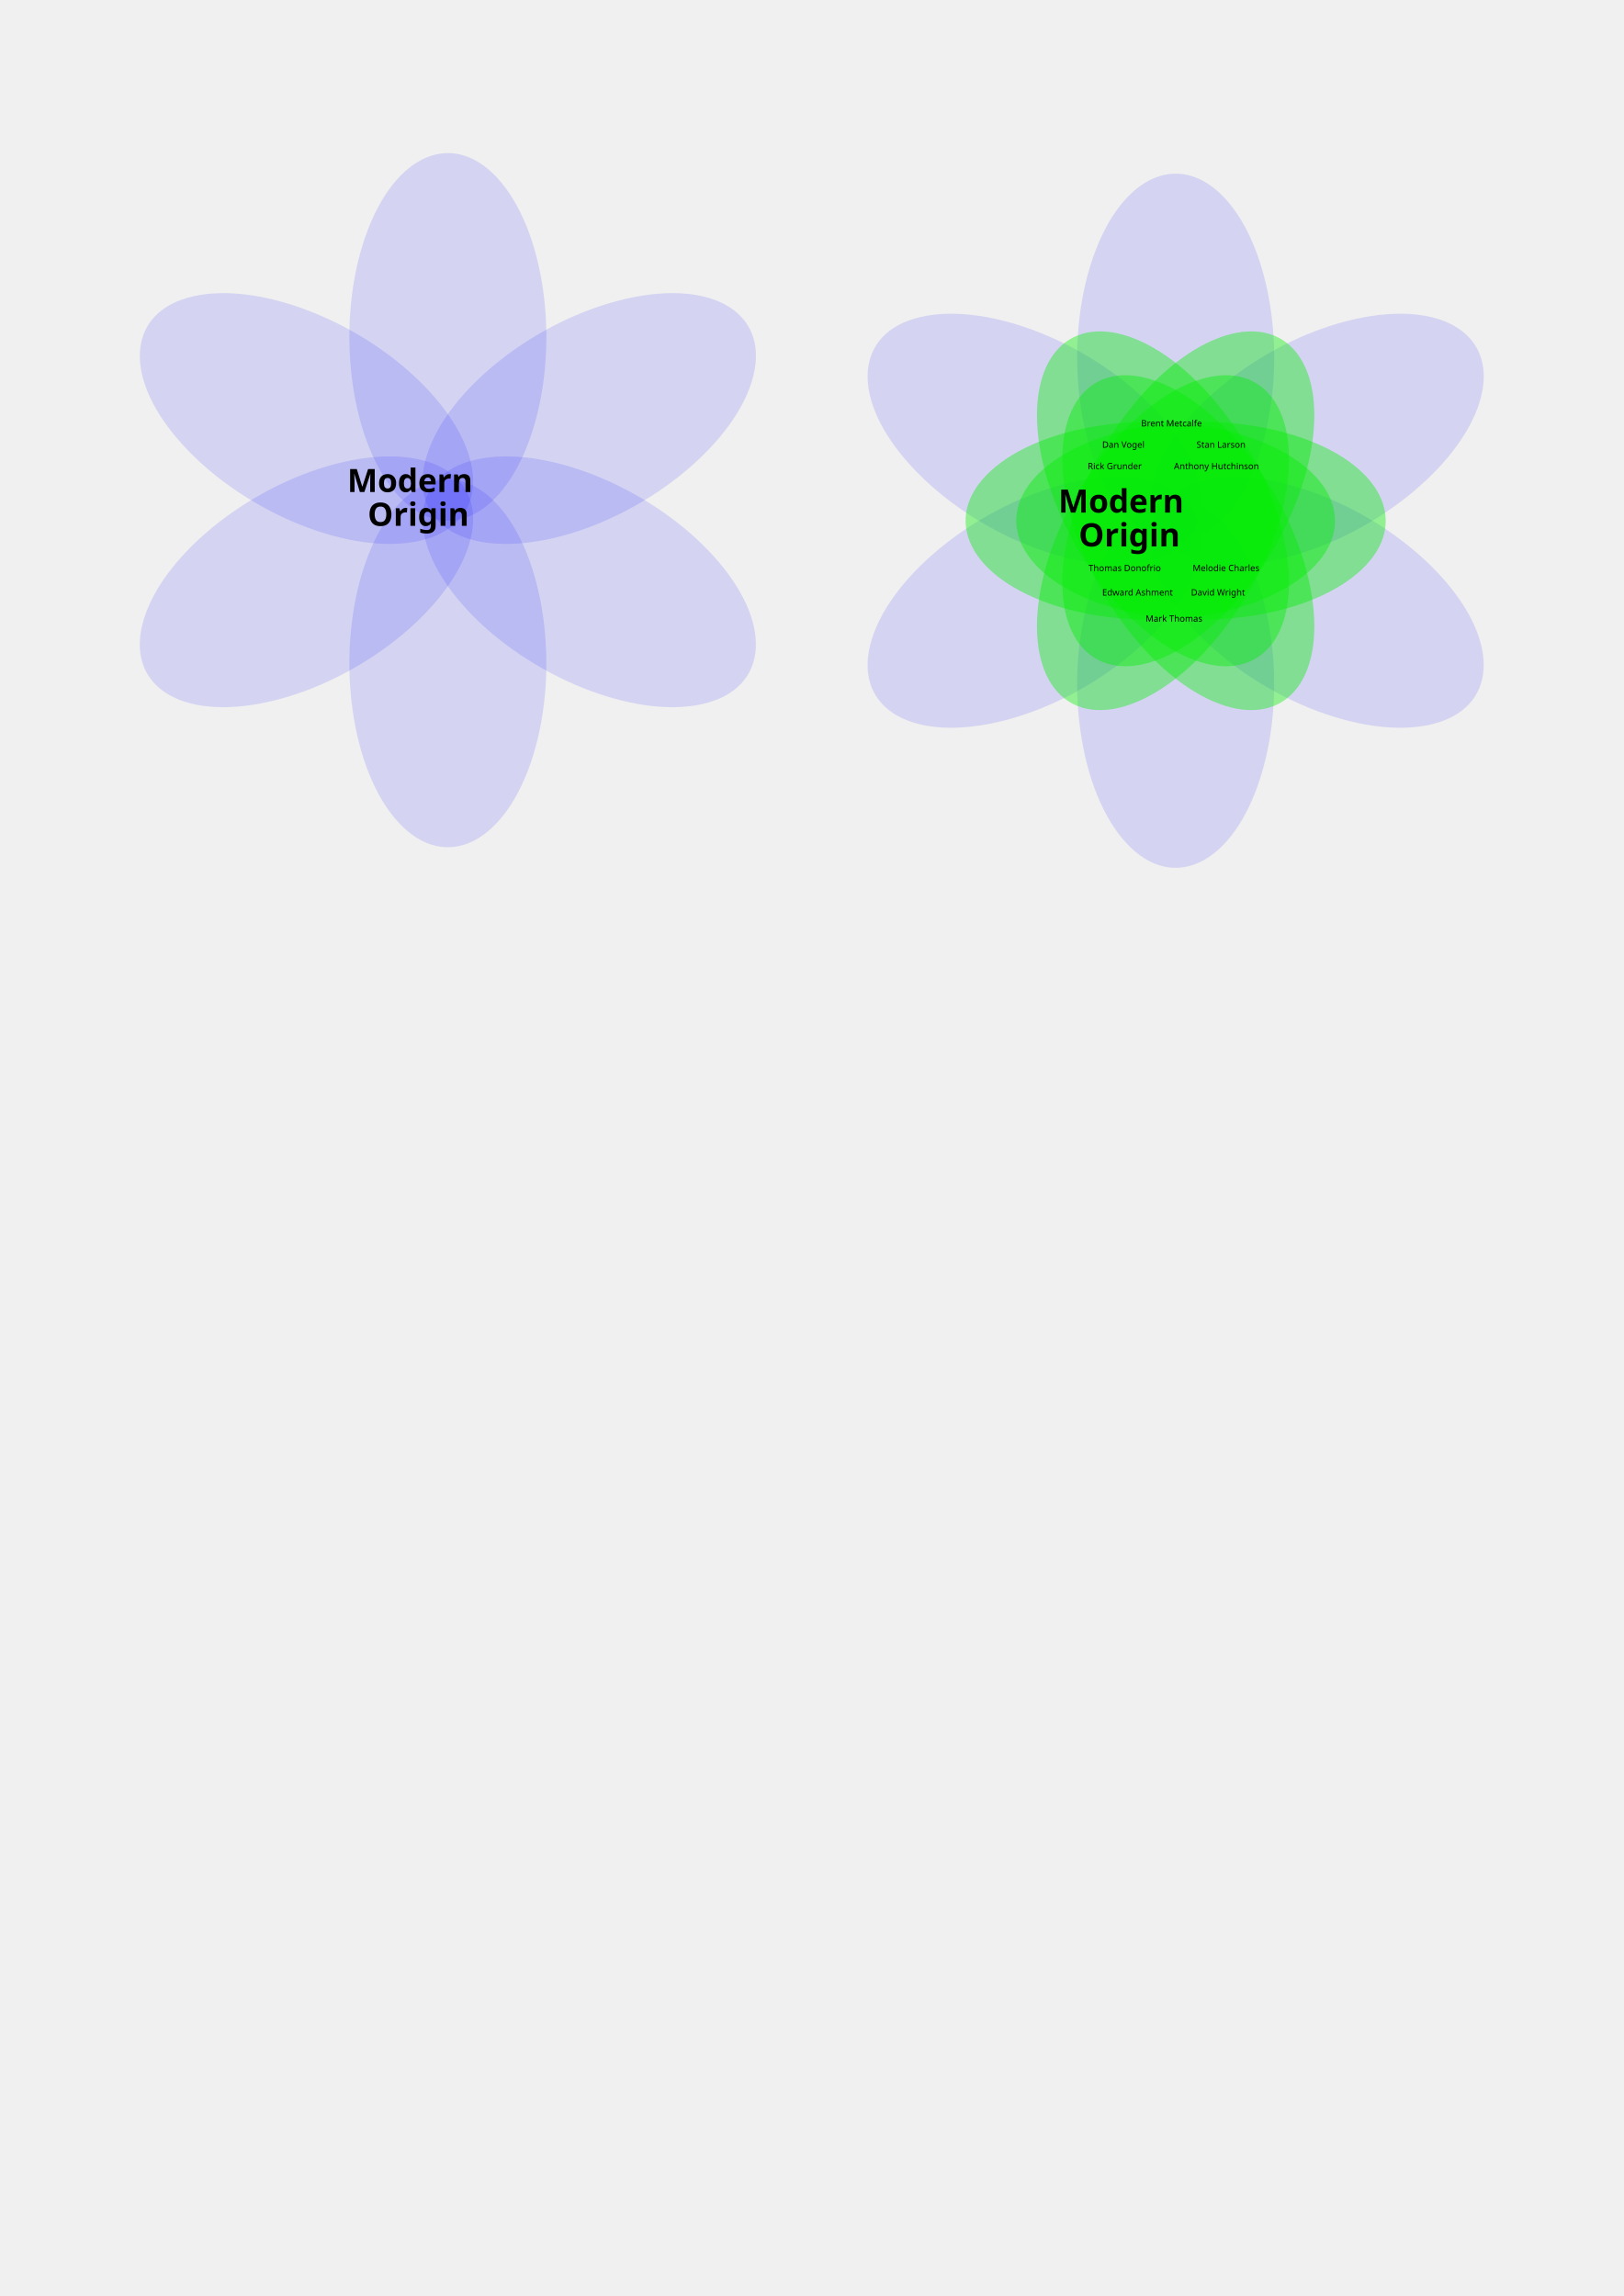
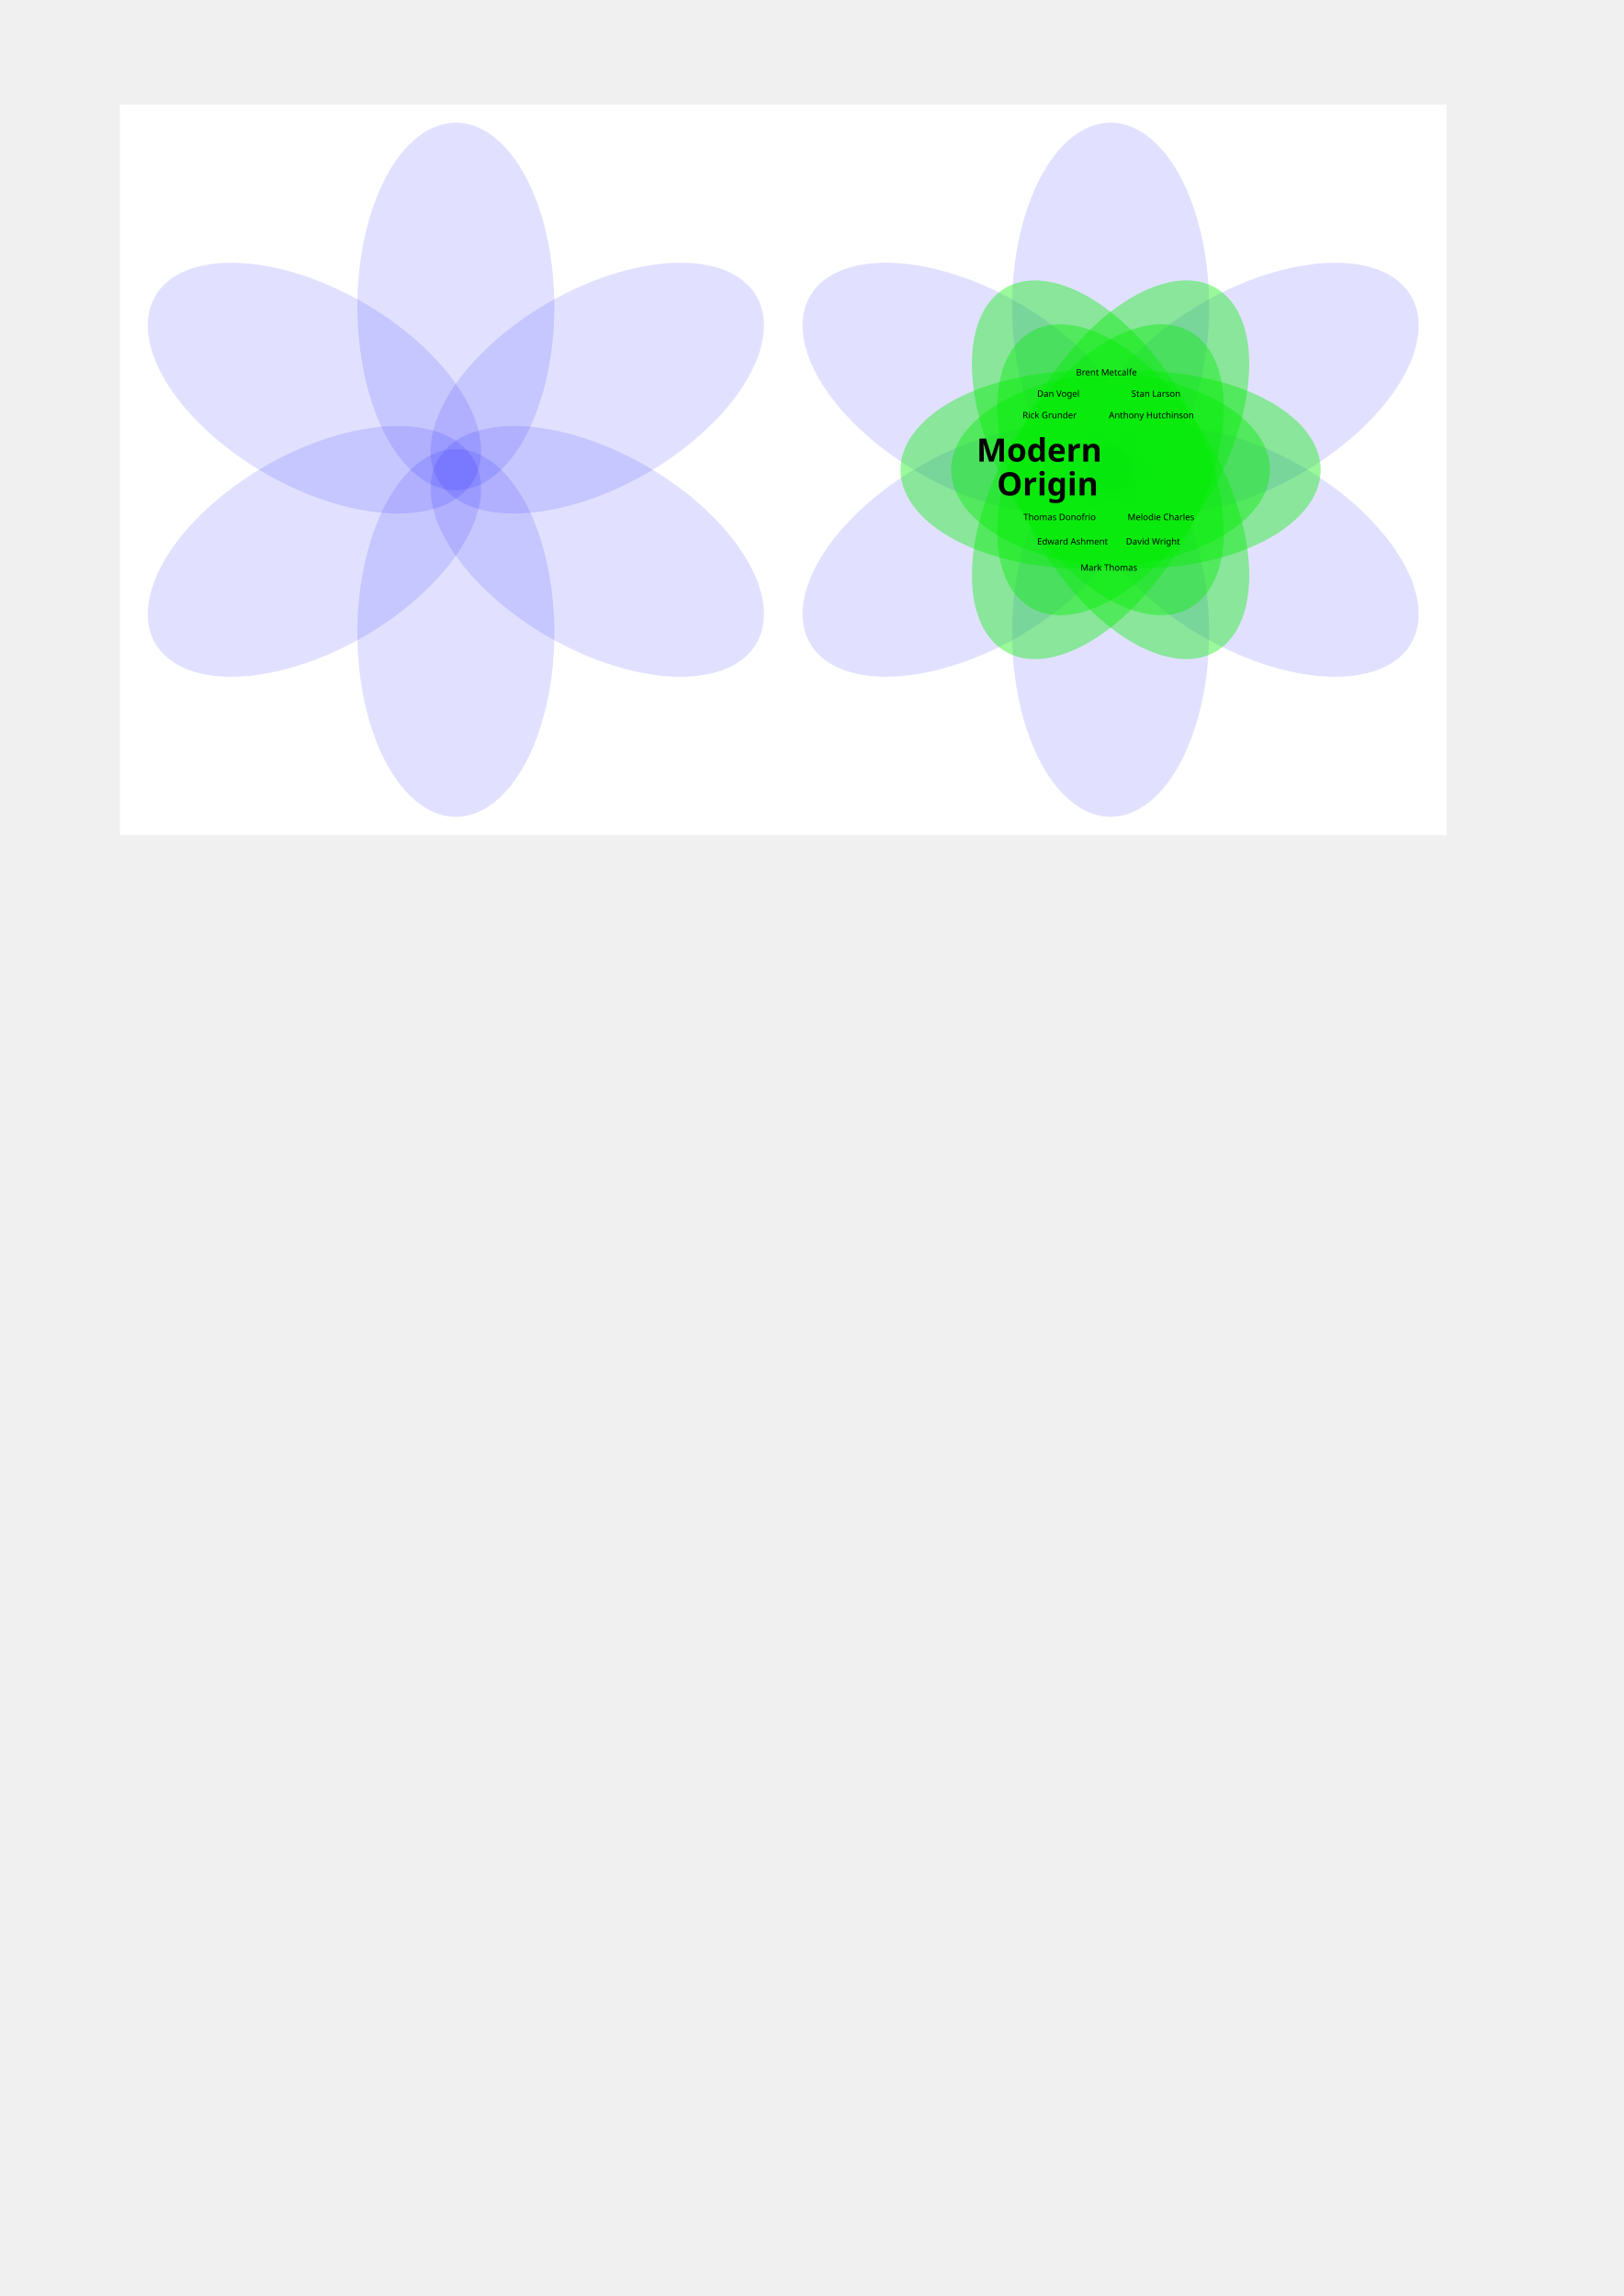
<svg xmlns="http://www.w3.org/2000/svg" width="210mm" height="297mm" viewBox="0 0 210 297" version="1.1" id="svg8">
  <defs id="defs2" />
  <g id="layer1">
    <text xml:space="preserve" style="font-style:normal;font-weight:normal;font-size:10.583px;line-height:1.25;font-family:sans-serif;letter-spacing:0px;word-spacing:0px;fill:#000000;fill-opacity:1;stroke:none;stroke-width:0.265" x="74.97" y="70.146" id="text4579">
      <tspan id="tspan4577" x="74.97" y="79.51" style="stroke-width:0.265" />
    </text>
    <flowRoot xml:space="preserve" id="flowRoot4599" style="font-style:normal;font-weight:normal;font-size:40px;line-height:1.25;font-family:sans-serif;letter-spacing:0px;word-spacing:0px;fill:#000000;fill-opacity:1;stroke:none" transform="matrix(0.2645833,0,0,0.2645833,119.1935,44.53335)">
      <flowRegion id="flowRegion4601">
        <rect id="rect4603" width="140" height="161.429" x="-388.571" y="-91.766" />
      </flowRegion>
      <flowPara id="flowPara4605" />
    </flowRoot>
    <flowRoot xml:space="preserve" id="flowRoot4621" style="font-style:normal;font-weight:normal;font-size:16px;line-height:1.25;font-family:sans-serif;letter-spacing:0px;word-spacing:0px;fill:#000000;fill-opacity:1;stroke:none" transform="matrix(0.2645833,0,0,0.2645833,125.3923,179.6221)">
      <flowRegion id="flowRegion4617">
        <rect id="rect4615" width="117.143" height="160" x="-305.714" y="-61.766" />
      </flowRegion>
      <flowPara id="flowPara4619" style="font-size:16px;letter-spacing:-0.03px;word-spacing:-0.01px" />
    </flowRoot>
    <flowRoot transform="matrix(0.2645833,0,0,0.2645833,41.17996,223.21)" style="font-style:normal;font-weight:normal;font-size:16px;line-height:1.25;font-family:sans-serif;letter-spacing:0px;word-spacing:0px;fill:#000000;fill-opacity:1;stroke:none" id="flowRoot4637-3" xml:space="preserve">
      <flowRegion id="flowRegion4633-6">
        <rect y="-61.766" x="-305.714" height="87.819" width="64.902" id="rect4631-7" />
      </flowRegion>
      <flowPara style="font-size:16px;letter-spacing:-0.03px;word-spacing:-0.01px" id="flowPara3810" />
    </flowRoot>
    <text xml:space="preserve" style="font-style:normal;font-weight:normal;font-size:10.583px;line-height:1.25;font-family:sans-serif;letter-spacing:0px;word-spacing:0px;fill:#000000;fill-opacity:1;stroke:none;stroke-width:0.265" x="35.53" y="55.473" id="text4669">
      <tspan id="tspan4667" x="35.53" y="64.837" style="stroke-width:0.265" />
    </text>
    <text xml:space="preserve" style="font-style:normal;font-weight:normal;font-size:10.583px;line-height:1.25;font-family:sans-serif;letter-spacing:0px;word-spacing:0px;fill:#000000;fill-opacity:1;stroke:none;stroke-width:0.265" x="52.385" y="235.528" id="text3773">
      <tspan id="tspan3771" x="52.385" y="244.892" style="stroke-width:0.265" />
    </text>
    <text id="text1169" y="102.72" x="221.872" style="font-style:normal;font-weight:normal;font-size:4.233px;line-height:1.25;font-family:sans-serif;letter-spacing:0px;word-spacing:0px;fill:#000000;fill-opacity:1;stroke:none;stroke-width:0.265" xml:space="preserve">
      <tspan style="stroke-width:0.265" y="106.466" x="221.872" id="tspan1167" />
    </text>
    <flowRoot xml:space="preserve" id="flowRoot1179" style="fill:black;fill-opacity:1;stroke:none;font-family:sans-serif;font-style:normal;font-weight:normal;font-size:40px;line-height:1.25;letter-spacing:0px;word-spacing:0px">
      <flowRegion id="flowRegion1181">
        <rect id="rect1183" width="227.143" height="82.857" x="867.143" y="399.663" />
      </flowRegion>
      <flowPara id="flowPara1185" />
    </flowRoot>
    <flowRoot xml:space="preserve" id="flowRoot1195" style="font-style:normal;font-weight:normal;font-size:40px;line-height:1.25;font-family:sans-serif;letter-spacing:0px;word-spacing:0px;fill:#000000;fill-opacity:1;stroke:none" transform="scale(0.2645833)">
      <flowRegion id="flowRegion1197">
        <rect id="rect1199" width="231.429" height="68.571" x="945.714" y="189.663" />
      </flowRegion>
      <flowPara id="flowPara1201" />
      <flowPara id="flowPara1203" />
    </flowRoot>
    <flowRoot transform="matrix(0.1920497,0,0,0.1920497,59.74021,93.67059)" style="font-style:normal;font-weight:normal;font-size:26.667px;line-height:1.25;font-family:sans-serif;letter-spacing:0px;word-spacing:0px;fill:#000000;fill-opacity:1;stroke:none" id="flowRoot1818" xml:space="preserve">
      <flowRegion id="flowRegion1814">
        <rect y="135.377" x="214.286" height="139.552" width="528.908" id="rect1812" />
      </flowRegion>
      <flowPara style="font-weight:bold;text-align:center;text-anchor:middle" id="flowPara1816">Book of Mormon scholarship converges on a modern origin</flowPara>
    </flowRoot>
-     <g id="g3080" transform="matrix(0.4266894,0,0,0.4266894,91.47672,-117.3607)">
-       <g id="g2983" transform="translate(-22.61451,19.06618)">
-         <ellipse ry="50.517" rx="38.011" id="ellipse2917" cx="168.389" cy="-546.799" style="fill:#0000ff;fill-opacity:0.118;stroke-width:0.398" transform="matrix(-0.9749206,0.2225529,-0.6796042,-0.733579,0,0)" />
-         <flowRoot transform="matrix(0.3374846,0,0,0.3374846,315.1954,457.0061)" style="font-style:normal;font-weight:normal;font-size:16px;line-height:1.25;font-family:sans-serif;letter-spacing:0px;word-spacing:0px;fill:#000000;fill-opacity:1;stroke:none" id="flowRoot2925" xml:space="preserve">
-           <flowRegion id="flowRegion2921">
-             <rect y="-61.766" x="-305.714" height="160" width="117.143" id="rect2919" />
-           </flowRegion>
-           <flowPara style="font-size:16px;letter-spacing:-0.03px;word-spacing:-0.01px" id="flowPara2923">Isaiah from that time would have been different (Hardy)</flowPara>
-         </flowRoot>
-         <ellipse transform="matrix(-0.9749206,0.2225529,-0.6796042,-0.733579,0,0)" style="fill:#0000ff;fill-opacity:0.118;stroke-width:0.398" cy="-469.093" cx="202.146" id="ellipse2927" rx="38.011" ry="50.517" />
-         <flowRoot transform="matrix(0.3374846,0,0,0.3374846,184.0869,379.1043)" style="font-style:normal;font-weight:normal;font-size:16px;line-height:1.25;font-family:sans-serif;letter-spacing:0px;word-spacing:0px;fill:#000000;fill-opacity:1;stroke:none" id="flowRoot2937" xml:space="preserve">
-           <flowRegion id="flowRegion2931">
-             <rect y="-61.766" x="-305.714" height="151.709" width="134.627" id="rect2929" />
-           </flowRegion>
-           <flowPara style="font-size:16px;letter-spacing:-0.03px;word-spacing:-0.01px" id="flowPara2933">A cultural translation with protestant themes</flowPara>
-           <flowPara style="font-size:16px;letter-spacing:-0.03px;word-spacing:-0.01px" id="flowPara2935">(R Skousen)</flowPara>
-         </flowRoot>
-         <ellipse transform="matrix(0.6801968,0.7330296,-0.295496,0.955344,0,0)" style="fill:#0000ff;fill-opacity:0.118;stroke-width:0.398" cy="224.508" cx="339.493" id="ellipse2939" rx="38.011" ry="50.517" />
-         <flowRoot xml:space="preserve" id="flowRoot2949" style="font-style:normal;font-weight:normal;font-size:16px;line-height:1.25;font-family:sans-serif;letter-spacing:0px;word-spacing:0px;fill:#000000;fill-opacity:1;stroke:none" transform="matrix(0.3374846,0,0,0.3374846,254.8003,493.4186)">
-           <flowRegion id="flowRegion2943">
-             <rect id="rect2941" width="95.714" height="148.571" x="-305.714" y="-61.766" />
-           </flowRegion>
-           <flowPara id="flowPara2945" style="font-size:16px;letter-spacing:-0.03px;word-spacing:-0.01px">Late</flowPara>
-           <flowPara style="font-size:16px;letter-spacing:-0.03px;word-spacing:-0.01px" id="flowPara2947">Mark 16 addition in Mormon (Blummel) </flowPara>
-         </flowRoot>
-         <ellipse ry="50.517" rx="38.011" id="ellipse2951" cx="305.736" cy="146.802" style="fill:#0000ff;fill-opacity:0.118;stroke-width:0.398" transform="matrix(0.6801968,0.7330296,-0.295496,0.955344,0,0)" />
-         <flowRoot xml:space="preserve" id="flowRoot2959" style="font-style:normal;font-weight:normal;font-size:16px;line-height:1.25;font-family:sans-serif;letter-spacing:0px;word-spacing:0px;fill:#000000;fill-opacity:1;stroke:none" transform="matrix(0.3374846,0,0,0.3374846,254.0396,345.5342)">
-           <flowRegion id="flowRegion2955">
-             <rect id="rect2953" width="117.143" height="160" x="-305.714" y="-61.766" />
-           </flowRegion>
-           <flowPara id="flowPara2957" style="font-size:16px;letter-spacing:-0.03px;word-spacing:-0.01px">650 New Testament phrases  (Frederick)</flowPara>
-         </flowRoot>
-         <ellipse ry="50.517" rx="38.011" id="ellipse2961" cx="524.76" cy="-283.438" style="fill:#0000ff;fill-opacity:0.118;stroke-width:0.398" transform="matrix(-0.2947239,0.9555825,-0.9751002,0.221765,0,0)" />
-         <flowRoot xml:space="preserve" id="flowRoot2971" style="font-style:normal;font-weight:normal;font-size:16px;line-height:1.25;font-family:sans-serif;letter-spacing:0px;word-spacing:0px;fill:#000000;fill-opacity:1;stroke:none" transform="matrix(0.3374846,0,0,0.3374846,184.4162,460.7643)">
-           <flowRegion id="flowRegion2965">
-             <rect id="rect2963" width="117.143" height="160" x="-305.714" y="-61.766" />
-           </flowRegion>
-           <flowPara id="flowPara2967" style="font-size:16px;letter-spacing:-0.03px;word-spacing:-0.01px">Borrowed from Clarke to produce JST</flowPara>
-           <flowPara style="font-size:16px;letter-spacing:-0.03px;word-spacing:-0.01px" id="flowPara2969">(Wayment)</flowPara>
-         </flowRoot>
-         <ellipse transform="matrix(-0.2947239,0.9555825,-0.9751002,0.221765,0,0)" style="fill:#0000ff;fill-opacity:0.118;stroke-width:0.398" cy="-361.144" cx="491.003" id="ellipse2973" rx="38.011" ry="50.517" />
-         <flowRoot transform="matrix(0.3374846,0,0,0.3374846,314.4499,379.6334)" style="font-style:normal;font-weight:normal;font-size:16px;line-height:1.25;font-family:sans-serif;letter-spacing:0px;word-spacing:0px;fill:#000000;fill-opacity:1;stroke:none" id="flowRoot2981" xml:space="preserve">
-           <flowRegion id="flowRegion2977">
-             <rect y="-61.766" x="-305.714" height="160" width="117.143" id="rect2975" />
-           </flowRegion>
-           <flowPara style="font-size:16px;letter-spacing:-0.03px;word-spacing:-0.01px" id="flowPara2979">19th century theology and phrasing everywhere (Bushman)</flowPara>
-         </flowRoot>
-       </g>
-       <g id="g2792" transform="matrix(1.281459,0,0,1.281459,-348.3952,247.314)">
-         <g transform="rotate(60,377.4235,144.283)" id="g2732">
-           <g id="g2718" style="fill:#00ec00;fill-opacity:0.393">
-             <ellipse ry="39.604" rx="29.8" id="ellipse2714" cx="26.662" cy="-412.494" style="fill:#00ec00;fill-opacity:0.393;stroke-width:0.312" transform="matrix(-0.7330296,0.6801968,-0.955344,-0.295496,0,0)" />
-             <ellipse transform="matrix(-0.7330296,0.6801968,-0.955344,-0.295496,0,0)" style="fill:#00ec00;fill-opacity:0.393;stroke-width:0.312" cy="-421.901" cx="22.576" id="ellipse2716" rx="29.8" ry="39.604" />
+     <flowRoot xml:space="preserve" id="flowRoot2836" style="font-style:normal;font-weight:normal;font-size:26.667px;line-height:1.25;font-family:sans-serif;letter-spacing:0px;word-spacing:0px;fill:#000000;fill-opacity:1;stroke:none" transform="matrix(0.1920497,0,0,0.1920497,-42.7592,91.76107)">
+       <flowRegion id="flowRegion2832">
+         <rect id="rect2830" width="528.908" height="139.552" x="214.286" y="135.377" />
+       </flowRegion>
+       <flowPara id="flowPara2834" style="font-weight:bold;text-align:center;text-anchor:middle">Mainstream LDS scholars independently observe data which collectively supports a modern origin.</flowPara>
+     </flowRoot>
+     <text id="text2788-2" y="63.645" x="57.898" style="font-style:normal;font-weight:normal;font-size:4.164px;line-height:1.05;font-family:sans-serif;letter-spacing:0px;word-spacing:0px;fill:#000000;fill-opacity:1;stroke:none;stroke-width:0.104" xml:space="preserve">
+       <tspan style="font-weight:bold;text-align:center;text-anchor:middle;stroke-width:0.104" y="63.645" x="57.898" id="tspan2784-9">Modern</tspan>
+       <tspan id="tspan2786-2" style="font-weight:bold;text-align:center;text-anchor:middle;stroke-width:0.104" y="68.017" x="57.898">Origin</tspan>
+     </text>
+     <g id="g4892">
+       <rect style="fill:#ffffff;stroke-width:0.156;fill-opacity:1" id="rect157" width="171.601" height="94.494" x="15.497" y="13.518" />
+       <g transform="translate(1.034053,-3.933863)" id="g306">
+         <g id="g2915" transform="matrix(0.4266894,0,0,0.4266894,-12.30064,-111.8867)">
+           <ellipse ry="50.517" rx="38.011" id="ellipse1654" cx="168.389" cy="-546.799" style="fill:#0000ff;fill-opacity:0.118;stroke-width:0.398" transform="matrix(-0.9749206,0.2225529,-0.6796042,-0.733579,0,0)" />
+           <flowRoot transform="matrix(0.3374846,0,0,0.3374846,315.1954,457.0061)" style="font-style:normal;font-weight:normal;font-size:16px;line-height:1.25;font-family:sans-serif;letter-spacing:0px;word-spacing:0px;fill:#000000;fill-opacity:1;stroke:none" id="flowRoot1662" xml:space="preserve">
+             <flowRegion id="flowRegion1658">
+               <rect y="-61.766" x="-305.714" height="160" width="117.143" id="rect1656" />
+             </flowRegion>
+             <flowPara style="font-size:16px;letter-spacing:-0.03px;word-spacing:-0.01px" id="flowPara1660">Isaiah from that time would have been different (Hardy)</flowPara>
+           </flowRoot>
+           <ellipse transform="matrix(-0.9749206,0.2225529,-0.6796042,-0.733579,0,0)" style="fill:#0000ff;fill-opacity:0.118;stroke-width:0.398" cy="-469.093" cx="202.146" id="ellipse1664" rx="38.011" ry="50.517" />
+           <flowRoot transform="matrix(0.3374846,0,0,0.3374846,184.0869,379.1043)" style="font-style:normal;font-weight:normal;font-size:16px;line-height:1.25;font-family:sans-serif;letter-spacing:0px;word-spacing:0px;fill:#000000;fill-opacity:1;stroke:none" id="flowRoot1674" xml:space="preserve">
+             <flowRegion id="flowRegion1668">
+               <rect y="-61.766" x="-305.714" height="151.709" width="134.627" id="rect1666" />
+             </flowRegion>
+             <flowPara style="font-size:16px;letter-spacing:-0.03px;word-spacing:-0.01px" id="flowPara1670">A cultural translation with protestant themes</flowPara>
+             <flowPara style="font-size:16px;letter-spacing:-0.03px;word-spacing:-0.01px" id="flowPara1672">(R Skousen)</flowPara>
+           </flowRoot>
+           <ellipse transform="matrix(0.6801968,0.7330296,-0.295496,0.955344,0,0)" style="fill:#0000ff;fill-opacity:0.118;stroke-width:0.398" cy="224.508" cx="339.493" id="ellipse1676" rx="38.011" ry="50.517" />
+           <flowRoot xml:space="preserve" id="flowRoot1688" style="font-style:normal;font-weight:normal;font-size:16px;line-height:1.25;font-family:sans-serif;letter-spacing:0px;word-spacing:0px;fill:#000000;fill-opacity:1;stroke:none" transform="matrix(0.3374846,0,0,0.3374846,254.8003,493.4186)">
+             <flowRegion id="flowRegion1680">
+               <rect id="rect1678" width="95.714" height="148.571" x="-305.714" y="-61.766" />
+             </flowRegion>
+             <flowPara id="flowPara1682" style="font-size:16px;letter-spacing:-0.03px;word-spacing:-0.01px">Late</flowPara>
+             <flowPara style="font-size:16px;letter-spacing:-0.03px;word-spacing:-0.01px" id="flowPara1686">Mark 16 addition in Mormon (Blummel) </flowPara>
+           </flowRoot>
+           <ellipse ry="50.517" rx="38.011" id="ellipse1690" cx="305.736" cy="146.802" style="fill:#0000ff;fill-opacity:0.118;stroke-width:0.398" transform="matrix(0.6801968,0.7330296,-0.295496,0.955344,0,0)" />
+           <flowRoot xml:space="preserve" id="flowRoot1698" style="font-style:normal;font-weight:normal;font-size:16px;line-height:1.25;font-family:sans-serif;letter-spacing:0px;word-spacing:0px;fill:#000000;fill-opacity:1;stroke:none" transform="matrix(0.3374846,0,0,0.3374846,254.0396,345.5342)">
+             <flowRegion id="flowRegion1694">
+               <rect id="rect1692" width="117.143" height="160" x="-305.714" y="-61.766" />
+             </flowRegion>
+             <flowPara id="flowPara1696" style="font-size:16px;letter-spacing:-0.03px;word-spacing:-0.01px">650 New Testament phrases  (Frederick)</flowPara>
+           </flowRoot>
+           <ellipse ry="50.517" rx="38.011" id="ellipse1700" cx="524.76" cy="-283.438" style="fill:#0000ff;fill-opacity:0.118;stroke-width:0.398" transform="matrix(-0.2947239,0.9555825,-0.9751002,0.221765,0,0)" />
+           <flowRoot xml:space="preserve" id="flowRoot1710" style="font-style:normal;font-weight:normal;font-size:16px;line-height:1.25;font-family:sans-serif;letter-spacing:0px;word-spacing:0px;fill:#000000;fill-opacity:1;stroke:none" transform="matrix(0.3374846,0,0,0.3374846,184.4162,460.7643)">
+             <flowRegion id="flowRegion1704">
+               <rect id="rect1702" width="117.143" height="160" x="-305.714" y="-61.766" />
+             </flowRegion>
+             <flowPara id="flowPara1706" style="font-size:16px;letter-spacing:-0.03px;word-spacing:-0.01px">Borrowed from Clarke to produce JST</flowPara>
+             <flowPara style="font-size:16px;letter-spacing:-0.03px;word-spacing:-0.01px" id="flowPara1708">(Wayment)</flowPara>
+           </flowRoot>
+           <ellipse transform="matrix(-0.2947239,0.9555825,-0.9751002,0.221765,0,0)" style="fill:#0000ff;fill-opacity:0.118;stroke-width:0.398" cy="-361.144" cx="491.003" id="ellipse1712" rx="38.011" ry="50.517" />
+           <flowRoot transform="matrix(0.3374846,0,0,0.3374846,314.4499,379.6334)" style="font-style:normal;font-weight:normal;font-size:16px;line-height:1.25;font-family:sans-serif;letter-spacing:0px;word-spacing:0px;fill:#000000;fill-opacity:1;stroke:none" id="flowRoot1720" xml:space="preserve">
+             <flowRegion id="flowRegion1716">
+               <rect y="-61.766" x="-305.714" height="160" width="117.143" id="rect1714" />
+             </flowRegion>
+             <flowPara style="font-size:16px;letter-spacing:-0.03px;word-spacing:-0.01px" id="flowPara1718">19th century theology and phrasing everywhere (Bushman)</flowPara>
+           </flowRoot>
+         </g>
+         <g id="g3080" transform="matrix(0.4266894,0,0,0.4266894,82.02732,-120.022)">
+           <g id="g2983" transform="translate(-22.61451,19.06618)">
+             <ellipse ry="50.517" rx="38.011" id="ellipse2917" cx="168.389" cy="-546.799" style="fill:#0000ff;fill-opacity:0.118;stroke-width:0.398" transform="matrix(-0.9749206,0.2225529,-0.6796042,-0.733579,0,0)" />
+             <flowRoot transform="matrix(0.3374846,0,0,0.3374846,315.1954,457.0061)" style="font-style:normal;font-weight:normal;font-size:16px;line-height:1.25;font-family:sans-serif;letter-spacing:0px;word-spacing:0px;fill:#000000;fill-opacity:1;stroke:none" id="flowRoot2925" xml:space="preserve">
+               <flowRegion id="flowRegion2921">
+                 <rect y="-61.766" x="-305.714" height="160" width="117.143" id="rect2919" />
+               </flowRegion>
+               <flowPara style="font-size:16px;letter-spacing:-0.03px;word-spacing:-0.01px" id="flowPara2923">Isaiah from that time would have been different (Hardy)</flowPara>
+             </flowRoot>
+             <ellipse transform="matrix(-0.9749206,0.2225529,-0.6796042,-0.733579,0,0)" style="fill:#0000ff;fill-opacity:0.118;stroke-width:0.398" cy="-469.093" cx="202.146" id="ellipse2927" rx="38.011" ry="50.517" />
+             <flowRoot transform="matrix(0.3374846,0,0,0.3374846,184.0869,379.1043)" style="font-style:normal;font-weight:normal;font-size:16px;line-height:1.25;font-family:sans-serif;letter-spacing:0px;word-spacing:0px;fill:#000000;fill-opacity:1;stroke:none" id="flowRoot2937" xml:space="preserve">
+               <flowRegion id="flowRegion2931">
+                 <rect y="-61.766" x="-305.714" height="151.709" width="134.627" id="rect2929" />
+               </flowRegion>
+               <flowPara style="font-size:16px;letter-spacing:-0.03px;word-spacing:-0.01px" id="flowPara2933">A cultural translation with protestant themes</flowPara>
+               <flowPara style="font-size:16px;letter-spacing:-0.03px;word-spacing:-0.01px" id="flowPara2935">(R Skousen)</flowPara>
+             </flowRoot>
+             <ellipse transform="matrix(0.6801968,0.7330296,-0.295496,0.955344,0,0)" style="fill:#0000ff;fill-opacity:0.118;stroke-width:0.398" cy="224.508" cx="339.493" id="ellipse2939" rx="38.011" ry="50.517" />
+             <flowRoot xml:space="preserve" id="flowRoot2949" style="font-style:normal;font-weight:normal;font-size:16px;line-height:1.25;font-family:sans-serif;letter-spacing:0px;word-spacing:0px;fill:#000000;fill-opacity:1;stroke:none" transform="matrix(0.3374846,0,0,0.3374846,254.8003,493.4186)">
+               <flowRegion id="flowRegion2943">
+                 <rect id="rect2941" width="95.714" height="148.571" x="-305.714" y="-61.766" />
+               </flowRegion>
+               <flowPara id="flowPara2945" style="font-size:16px;letter-spacing:-0.03px;word-spacing:-0.01px">Late</flowPara>
+               <flowPara style="font-size:16px;letter-spacing:-0.03px;word-spacing:-0.01px" id="flowPara2947">Mark 16 addition in Mormon (Blummel) </flowPara>
+             </flowRoot>
+             <ellipse ry="50.517" rx="38.011" id="ellipse2951" cx="305.736" cy="146.802" style="fill:#0000ff;fill-opacity:0.118;stroke-width:0.398" transform="matrix(0.6801968,0.7330296,-0.295496,0.955344,0,0)" />
+             <flowRoot xml:space="preserve" id="flowRoot2959" style="font-style:normal;font-weight:normal;font-size:16px;line-height:1.25;font-family:sans-serif;letter-spacing:0px;word-spacing:0px;fill:#000000;fill-opacity:1;stroke:none" transform="matrix(0.3374846,0,0,0.3374846,254.0396,345.5342)">
+               <flowRegion id="flowRegion2955">
+                 <rect id="rect2953" width="117.143" height="160" x="-305.714" y="-61.766" />
+               </flowRegion>
+               <flowPara id="flowPara2957" style="font-size:16px;letter-spacing:-0.03px;word-spacing:-0.01px">650 New Testament phrases  (Frederick)</flowPara>
+             </flowRoot>
+             <ellipse ry="50.517" rx="38.011" id="ellipse2961" cx="524.76" cy="-283.438" style="fill:#0000ff;fill-opacity:0.118;stroke-width:0.398" transform="matrix(-0.2947239,0.9555825,-0.9751002,0.221765,0,0)" />
+             <flowRoot xml:space="preserve" id="flowRoot2971" style="font-style:normal;font-weight:normal;font-size:16px;line-height:1.25;font-family:sans-serif;letter-spacing:0px;word-spacing:0px;fill:#000000;fill-opacity:1;stroke:none" transform="matrix(0.3374846,0,0,0.3374846,184.4162,460.7643)">
+               <flowRegion id="flowRegion2965">
+                 <rect id="rect2963" width="117.143" height="160" x="-305.714" y="-61.766" />
+               </flowRegion>
+               <flowPara id="flowPara2967" style="font-size:16px;letter-spacing:-0.03px;word-spacing:-0.01px">Borrowed from Clarke to produce JST</flowPara>
+               <flowPara style="font-size:16px;letter-spacing:-0.03px;word-spacing:-0.01px" id="flowPara2969">(Wayment)</flowPara>
+             </flowRoot>
+             <ellipse transform="matrix(-0.2947239,0.9555825,-0.9751002,0.221765,0,0)" style="fill:#0000ff;fill-opacity:0.118;stroke-width:0.398" cy="-361.144" cx="491.003" id="ellipse2973" rx="38.011" ry="50.517" />
+             <flowRoot transform="matrix(0.3374846,0,0,0.3374846,314.4499,379.6334)" style="font-style:normal;font-weight:normal;font-size:16px;line-height:1.25;font-family:sans-serif;letter-spacing:0px;word-spacing:0px;fill:#000000;fill-opacity:1;stroke:none" id="flowRoot2981" xml:space="preserve">
+               <flowRegion id="flowRegion2977">
+                 <rect y="-61.766" x="-305.714" height="160" width="117.143" id="rect2975" />
+               </flowRegion>
+               <flowPara style="font-size:16px;letter-spacing:-0.03px;word-spacing:-0.01px" id="flowPara2979">19th century theology and phrasing everywhere (Bushman)</flowPara>
+             </flowRoot>
          </g>
-           <g id="g2724" transform="rotate(-60,380.5207,140.0259)" style="fill:#00ec00;fill-opacity:0.393">
-             <ellipse transform="matrix(-0.7330296,0.6801968,-0.955344,-0.295496,0,0)" style="fill:#00ec00;fill-opacity:0.393;stroke-width:0.312" cy="-412.494" cx="26.662" id="ellipse2720" rx="29.8" ry="39.604" />
-             <ellipse ry="39.604" rx="29.8" id="ellipse2722" cx="22.576" cy="-421.901" style="fill:#00ec00;fill-opacity:0.393;stroke-width:0.312" transform="matrix(-0.7330296,0.6801968,-0.955344,-0.295496,0,0)" />
-           </g>
-           <g transform="matrix(0.5,0.8660254,0.8660254,-0.5,68.99439,-119.5018)" id="g2730" style="fill:#00ec00;fill-opacity:0.393">
-             <ellipse ry="39.604" rx="29.8" id="ellipse2726" cx="26.662" cy="-412.494" style="fill:#00ec00;fill-opacity:0.393;stroke-width:0.312" transform="matrix(-0.7330296,0.6801968,-0.955344,-0.295496,0,0)" />
-             <ellipse transform="matrix(-0.7330296,0.6801968,-0.955344,-0.295496,0,0)" style="fill:#00ec00;fill-opacity:0.393;stroke-width:0.312" cy="-421.901" cx="22.576" id="ellipse2728" rx="29.8" ry="39.604" />
-           </g>
-         </g>
-         <g transform="matrix(0.9007336,0,0,0.9007336,37.98518,14.37743)" id="g2790">
-           <g transform="matrix(1.158344,0,0,1.158344,95.462,-31.28656)" id="g2782">
-             <g id="g2754">
-               <text id="text2736" y="130.658" x="240.105" style="font-style:normal;font-weight:normal;font-size:2.003px;line-height:1.25;font-family:sans-serif;letter-spacing:0px;word-spacing:0px;fill:#000000;fill-opacity:1;stroke:none;stroke-width:0.125" xml:space="preserve">
-                 <tspan style="stroke-width:0.125" y="130.658" x="240.105" id="tspan2734">Brent Metcalfe</tspan>
-               </text>
-               <text id="text2740" y="135.497" x="231.284" style="font-style:normal;font-weight:normal;font-size:2.003px;line-height:1.25;font-family:sans-serif;letter-spacing:0px;word-spacing:0px;fill:#000000;fill-opacity:1;stroke:none;stroke-width:0.125" xml:space="preserve">
-                 <tspan style="stroke-width:0.125" y="135.497" x="231.284" id="tspan2738">Dan Vogel</tspan>
-               </text>
-               <text xml:space="preserve" style="font-style:normal;font-weight:normal;font-size:2.003px;line-height:1.25;font-family:sans-serif;letter-spacing:0px;word-spacing:0px;fill:#000000;fill-opacity:1;stroke:none;stroke-width:0.125" x="252.66" y="135.497" id="text2744">
-                 <tspan id="tspan2742" x="252.66" y="135.497" style="stroke-width:0.125">Stan Larson</tspan>
-               </text>
-               <text id="text2748" y="140.372" x="227.983" style="font-style:normal;font-weight:normal;font-size:2.003px;line-height:1.25;font-family:sans-serif;letter-spacing:0px;word-spacing:0px;fill:#000000;fill-opacity:1;stroke:none;stroke-width:0.125" xml:space="preserve">
-                 <tspan style="stroke-width:0.125" y="140.372" x="227.983" id="tspan2746">Rick Grunder</tspan>
-               </text>
-               <text id="text2752" y="140.372" x="247.54" style="font-style:normal;font-weight:normal;font-size:2.003px;line-height:1.25;font-family:sans-serif;letter-spacing:0px;word-spacing:0px;fill:#000000;fill-opacity:1;stroke:none;stroke-width:0.125" xml:space="preserve">
-                 <tspan id="tspan2750" style="stroke-width:0.125" y="140.372" x="247.54">Anthony Hutchinson</tspan>
+           <g id="g2792" transform="matrix(1.281459,0,0,1.281459,-348.3952,247.314)">
+             <g transform="rotate(60,377.4235,144.283)" id="g2732">
+               <g id="g2718" style="fill:#00ec00;fill-opacity:0.393">
+                 <ellipse ry="39.604" rx="29.8" id="ellipse2714" cx="26.662" cy="-412.494" style="fill:#00ec00;fill-opacity:0.393;stroke-width:0.312" transform="matrix(-0.7330296,0.6801968,-0.955344,-0.295496,0,0)" />
+                 <ellipse transform="matrix(-0.7330296,0.6801968,-0.955344,-0.295496,0,0)" style="fill:#00ec00;fill-opacity:0.393;stroke-width:0.312" cy="-421.901" cx="22.576" id="ellipse2716" rx="29.8" ry="39.604" />
+               </g>
+               <g id="g2724" transform="rotate(-60,380.5207,140.0259)" style="fill:#00ec00;fill-opacity:0.393">
+                 <ellipse transform="matrix(-0.7330296,0.6801968,-0.955344,-0.295496,0,0)" style="fill:#00ec00;fill-opacity:0.393;stroke-width:0.312" cy="-412.494" cx="26.662" id="ellipse2720" rx="29.8" ry="39.604" />
+                 <ellipse ry="39.604" rx="29.8" id="ellipse2722" cx="22.576" cy="-421.901" style="fill:#00ec00;fill-opacity:0.393;stroke-width:0.312" transform="matrix(-0.7330296,0.6801968,-0.955344,-0.295496,0,0)" />
+               </g>
+               <g transform="matrix(0.5,0.8660254,0.8660254,-0.5,68.99439,-119.5018)" id="g2730" style="fill:#00ec00;fill-opacity:0.393">
+                 <ellipse ry="39.604" rx="29.8" id="ellipse2726" cx="26.662" cy="-412.494" style="fill:#00ec00;fill-opacity:0.393;stroke-width:0.312" transform="matrix(-0.7330296,0.6801968,-0.955344,-0.295496,0,0)" />
+                 <ellipse transform="matrix(-0.7330296,0.6801968,-0.955344,-0.295496,0,0)" style="fill:#00ec00;fill-opacity:0.393;stroke-width:0.312" cy="-421.901" cx="22.576" id="ellipse2728" rx="29.8" ry="39.604" />
+               </g>
+             </g>
+             <g transform="matrix(0.9007336,0,0,0.9007336,37.98518,14.37743)" id="g2790">
+               <g transform="matrix(1.158344,0,0,1.158344,95.462,-31.28656)" id="g2782">
+                 <g id="g2754">
+                   <text id="text2736" y="130.658" x="240.105" style="font-style:normal;font-weight:normal;font-size:2.003px;line-height:1.25;font-family:sans-serif;letter-spacing:0px;word-spacing:0px;fill:#000000;fill-opacity:1;stroke:none;stroke-width:0.125" xml:space="preserve">
+                     <tspan style="stroke-width:0.125" y="130.658" x="240.105" id="tspan2734">Brent Metcalfe</tspan>
+                   </text>
+                   <text id="text2740" y="135.497" x="231.284" style="font-style:normal;font-weight:normal;font-size:2.003px;line-height:1.25;font-family:sans-serif;letter-spacing:0px;word-spacing:0px;fill:#000000;fill-opacity:1;stroke:none;stroke-width:0.125" xml:space="preserve">
+                     <tspan style="stroke-width:0.125" y="135.497" x="231.284" id="tspan2738">Dan Vogel</tspan>
+                   </text>
+                   <text xml:space="preserve" style="font-style:normal;font-weight:normal;font-size:2.003px;line-height:1.25;font-family:sans-serif;letter-spacing:0px;word-spacing:0px;fill:#000000;fill-opacity:1;stroke:none;stroke-width:0.125" x="252.66" y="135.497" id="text2744">
+                     <tspan id="tspan2742" x="252.66" y="135.497" style="stroke-width:0.125">Stan Larson</tspan>
+                   </text>
+                   <text id="text2748" y="140.372" x="227.983" style="font-style:normal;font-weight:normal;font-size:2.003px;line-height:1.25;font-family:sans-serif;letter-spacing:0px;word-spacing:0px;fill:#000000;fill-opacity:1;stroke:none;stroke-width:0.125" xml:space="preserve">
+                     <tspan style="stroke-width:0.125" y="140.372" x="227.983" id="tspan2746">Rick Grunder</tspan>
+                   </text>
+                   <text id="text2752" y="140.372" x="247.54" style="font-style:normal;font-weight:normal;font-size:2.003px;line-height:1.25;font-family:sans-serif;letter-spacing:0px;word-spacing:0px;fill:#000000;fill-opacity:1;stroke:none;stroke-width:0.125" xml:space="preserve">
+                     <tspan id="tspan2750" style="stroke-width:0.125" y="140.372" x="247.54">Anthony Hutchinson</tspan>
+                   </text>
+                 </g>
+                 <g id="g2780">
+                   <text xml:space="preserve" style="font-style:normal;font-weight:normal;font-size:2.003px;line-height:1.25;font-family:sans-serif;letter-spacing:0px;word-spacing:0px;fill:#000000;fill-opacity:1;stroke:none;stroke-width:0.125" x="241.123" y="174.931" id="text2758">
+                     <tspan id="tspan2756" x="241.123" y="174.931" style="stroke-width:0.125">Mark Thomas</tspan>
+                   </text>
+                   <g transform="translate(-0.07980232)" id="g2768">
+                     <text id="text2762" y="163.477" x="228.266" style="font-style:normal;font-weight:normal;font-size:2.003px;line-height:1.25;font-family:sans-serif;letter-spacing:0px;word-spacing:0px;fill:#000000;fill-opacity:1;stroke:none;stroke-width:0.125" xml:space="preserve">
+                       <tspan style="stroke-width:0.125" y="163.477" x="228.266" id="tspan2760">Thomas Donofrio</tspan>
+                     </text>
+                     <text xml:space="preserve" style="font-style:normal;font-weight:normal;font-size:2.003px;line-height:1.25;font-family:sans-serif;letter-spacing:0px;word-spacing:0px;fill:#000000;fill-opacity:1;stroke:none;stroke-width:0.125" x="251.874" y="163.477" id="text2766">
+                       <tspan id="tspan2764" x="251.874" y="163.477" style="stroke-width:0.125">Melodie Charles</tspan>
+                     </text>
+                   </g>
+                   <g transform="translate(0.2765644)" id="g2778">
+                     <text xml:space="preserve" style="font-style:normal;font-weight:normal;font-size:2.003px;line-height:1.25;font-family:sans-serif;letter-spacing:0px;word-spacing:0px;fill:#000000;fill-opacity:1;stroke:none;stroke-width:0.125" x="251.145" y="169.01" id="text2772">
+                       <tspan id="tspan2770" x="251.145" y="169.01" style="stroke-width:0.125">David Wright</tspan>
+                     </text>
+                     <text id="text2776" y="169.01" x="231.007" style="font-style:normal;font-weight:normal;font-size:2.003px;line-height:1.25;font-family:sans-serif;letter-spacing:0px;word-spacing:0px;fill:#000000;fill-opacity:1;stroke:none;stroke-width:0.125" xml:space="preserve">
+                       <tspan style="stroke-width:0.125" y="169.01" x="231.007" id="tspan2774">Edward Ashment</tspan>
+                     </text>
+                   </g>
+                 </g>
+               </g>
+               <text xml:space="preserve" style="font-style:normal;font-weight:normal;font-size:8.455px;line-height:1.05;font-family:sans-serif;letter-spacing:0px;word-spacing:0px;fill:#000000;fill-opacity:1;stroke:none;stroke-width:0.211" x="382.605" y="142.697" id="text2788">
+                 <tspan id="tspan2784" x="382.605" y="142.697" style="font-weight:bold;text-align:center;text-anchor:middle;stroke-width:0.211">Modern</tspan>
+                 <tspan x="382.605" y="151.575" style="font-weight:bold;text-align:center;text-anchor:middle;stroke-width:0.211" id="tspan2786">Origin</tspan>
              </text>
            </g>
-             <g id="g2780">
-               <text xml:space="preserve" style="font-style:normal;font-weight:normal;font-size:2.003px;line-height:1.25;font-family:sans-serif;letter-spacing:0px;word-spacing:0px;fill:#000000;fill-opacity:1;stroke:none;stroke-width:0.125" x="241.123" y="174.931" id="text2758">
-                 <tspan id="tspan2756" x="241.123" y="174.931" style="stroke-width:0.125">Mark Thomas</tspan>
-               </text>
-               <g transform="translate(-0.07980232)" id="g2768">
-                 <text id="text2762" y="163.477" x="228.266" style="font-style:normal;font-weight:normal;font-size:2.003px;line-height:1.25;font-family:sans-serif;letter-spacing:0px;word-spacing:0px;fill:#000000;fill-opacity:1;stroke:none;stroke-width:0.125" xml:space="preserve">
-                   <tspan style="stroke-width:0.125" y="163.477" x="228.266" id="tspan2760">Thomas Donofrio</tspan>
-                 </text>
-                 <text xml:space="preserve" style="font-style:normal;font-weight:normal;font-size:2.003px;line-height:1.25;font-family:sans-serif;letter-spacing:0px;word-spacing:0px;fill:#000000;fill-opacity:1;stroke:none;stroke-width:0.125" x="251.874" y="163.477" id="text2766">
-                   <tspan id="tspan2764" x="251.874" y="163.477" style="stroke-width:0.125">Melodie Charles</tspan>
-                 </text>
-               </g>
-               <g transform="translate(0.2765644)" id="g2778">
-                 <text xml:space="preserve" style="font-style:normal;font-weight:normal;font-size:2.003px;line-height:1.25;font-family:sans-serif;letter-spacing:0px;word-spacing:0px;fill:#000000;fill-opacity:1;stroke:none;stroke-width:0.125" x="251.145" y="169.01" id="text2772">
-                   <tspan id="tspan2770" x="251.145" y="169.01" style="stroke-width:0.125">David Wright</tspan>
-                 </text>
-                 <text id="text2776" y="169.01" x="231.007" style="font-style:normal;font-weight:normal;font-size:2.003px;line-height:1.25;font-family:sans-serif;letter-spacing:0px;word-spacing:0px;fill:#000000;fill-opacity:1;stroke:none;stroke-width:0.125" xml:space="preserve">
-                   <tspan style="stroke-width:0.125" y="169.01" x="231.007" id="tspan2774">Edward Ashment</tspan>
-                 </text>
-               </g>
-             </g>
          </g>
-           <text xml:space="preserve" style="font-style:normal;font-weight:normal;font-size:8.455px;line-height:1.05;font-family:sans-serif;letter-spacing:0px;word-spacing:0px;fill:#000000;fill-opacity:1;stroke:none;stroke-width:0.211" x="382.605" y="142.697" id="text2788">
-             <tspan id="tspan2784" x="382.605" y="142.697" style="font-weight:bold;text-align:center;text-anchor:middle;stroke-width:0.211">Modern</tspan>
-             <tspan x="382.605" y="151.575" style="font-weight:bold;text-align:center;text-anchor:middle;stroke-width:0.211" id="tspan2786">Origin</tspan>
-           </text>
        </g>
      </g>
    </g>
-     <flowRoot xml:space="preserve" id="flowRoot2836" style="font-style:normal;font-weight:normal;font-size:26.667px;line-height:1.25;font-family:sans-serif;letter-spacing:0px;word-spacing:0px;fill:#000000;fill-opacity:1;stroke:none" transform="matrix(0.1920497,0,0,0.1920497,-42.7592,91.76107)">
-       <flowRegion id="flowRegion2832">
-         <rect id="rect2830" width="528.908" height="139.552" x="214.286" y="135.377" />
-       </flowRegion>
-       <flowPara id="flowPara2834" style="font-weight:bold;text-align:center;text-anchor:middle">Mainstream LDS scholars independently observe data which collectively supports a modern origin.</flowPara>
-     </flowRoot>
-     <g id="g3119" transform="matrix(0.4266894,0,0,0.4266894,26.7014,22.22559)">
-       <g transform="translate(-91.40618,-314.309)" id="g2915">
-         <ellipse transform="matrix(-0.9749206,0.2225529,-0.6796042,-0.733579,0,0)" style="fill:#0000ff;fill-opacity:0.118;stroke-width:0.398" cy="-546.799" cx="168.389" id="ellipse1654" rx="38.011" ry="50.517" />
-         <flowRoot xml:space="preserve" id="flowRoot1662" style="font-style:normal;font-weight:normal;font-size:16px;line-height:1.25;font-family:sans-serif;letter-spacing:0px;word-spacing:0px;fill:#000000;fill-opacity:1;stroke:none" transform="matrix(0.3374846,0,0,0.3374846,315.1954,457.0061)">
-           <flowRegion id="flowRegion1658">
-             <rect id="rect1656" width="117.143" height="160" x="-305.714" y="-61.766" />
-           </flowRegion>
-           <flowPara id="flowPara1660" style="font-size:16px;letter-spacing:-0.03px;word-spacing:-0.01px">Isaiah from that time would have been different (Hardy)</flowPara>
-         </flowRoot>
-         <ellipse ry="50.517" rx="38.011" id="ellipse1664" cx="202.146" cy="-469.093" style="fill:#0000ff;fill-opacity:0.118;stroke-width:0.398" transform="matrix(-0.9749206,0.2225529,-0.6796042,-0.733579,0,0)" />
-         <flowRoot xml:space="preserve" id="flowRoot1674" style="font-style:normal;font-weight:normal;font-size:16px;line-height:1.25;font-family:sans-serif;letter-spacing:0px;word-spacing:0px;fill:#000000;fill-opacity:1;stroke:none" transform="matrix(0.3374846,0,0,0.3374846,184.0869,379.1043)">
-           <flowRegion id="flowRegion1668">
-             <rect id="rect1666" width="134.627" height="151.709" x="-305.714" y="-61.766" />
-           </flowRegion>
-           <flowPara id="flowPara1670" style="font-size:16px;letter-spacing:-0.03px;word-spacing:-0.01px">A cultural translation with protestant themes</flowPara>
-           <flowPara id="flowPara1672" style="font-size:16px;letter-spacing:-0.03px;word-spacing:-0.01px">(R Skousen)</flowPara>
-         </flowRoot>
-         <ellipse ry="50.517" rx="38.011" id="ellipse1676" cx="339.493" cy="224.508" style="fill:#0000ff;fill-opacity:0.118;stroke-width:0.398" transform="matrix(0.6801968,0.7330296,-0.295496,0.955344,0,0)" />
-         <flowRoot transform="matrix(0.3374846,0,0,0.3374846,254.8003,493.4186)" style="font-style:normal;font-weight:normal;font-size:16px;line-height:1.25;font-family:sans-serif;letter-spacing:0px;word-spacing:0px;fill:#000000;fill-opacity:1;stroke:none" id="flowRoot1688" xml:space="preserve">
-           <flowRegion id="flowRegion1680">
-             <rect y="-61.766" x="-305.714" height="148.571" width="95.714" id="rect1678" />
-           </flowRegion>
-           <flowPara style="font-size:16px;letter-spacing:-0.03px;word-spacing:-0.01px" id="flowPara1682">Late</flowPara>
-           <flowPara id="flowPara1686" style="font-size:16px;letter-spacing:-0.03px;word-spacing:-0.01px">Mark 16 addition in Mormon (Blummel) </flowPara>
-         </flowRoot>
-         <ellipse transform="matrix(0.6801968,0.7330296,-0.295496,0.955344,0,0)" style="fill:#0000ff;fill-opacity:0.118;stroke-width:0.398" cy="146.802" cx="305.736" id="ellipse1690" rx="38.011" ry="50.517" />
-         <flowRoot transform="matrix(0.3374846,0,0,0.3374846,254.0396,345.5342)" style="font-style:normal;font-weight:normal;font-size:16px;line-height:1.25;font-family:sans-serif;letter-spacing:0px;word-spacing:0px;fill:#000000;fill-opacity:1;stroke:none" id="flowRoot1698" xml:space="preserve">
-           <flowRegion id="flowRegion1694">
-             <rect y="-61.766" x="-305.714" height="160" width="117.143" id="rect1692" />
-           </flowRegion>
-           <flowPara style="font-size:16px;letter-spacing:-0.03px;word-spacing:-0.01px" id="flowPara1696">650 New Testament phrases  (Frederick)</flowPara>
-         </flowRoot>
-         <ellipse transform="matrix(-0.2947239,0.9555825,-0.9751002,0.221765,0,0)" style="fill:#0000ff;fill-opacity:0.118;stroke-width:0.398" cy="-283.438" cx="524.76" id="ellipse1700" rx="38.011" ry="50.517" />
-         <flowRoot transform="matrix(0.3374846,0,0,0.3374846,184.4162,460.7643)" style="font-style:normal;font-weight:normal;font-size:16px;line-height:1.25;font-family:sans-serif;letter-spacing:0px;word-spacing:0px;fill:#000000;fill-opacity:1;stroke:none" id="flowRoot1710" xml:space="preserve">
-           <flowRegion id="flowRegion1704">
-             <rect y="-61.766" x="-305.714" height="160" width="117.143" id="rect1702" />
-           </flowRegion>
-           <flowPara style="font-size:16px;letter-spacing:-0.03px;word-spacing:-0.01px" id="flowPara1706">Borrowed from Clarke to produce JST</flowPara>
-           <flowPara id="flowPara1708" style="font-size:16px;letter-spacing:-0.03px;word-spacing:-0.01px">(Wayment)</flowPara>
-         </flowRoot>
-         <ellipse ry="50.517" rx="38.011" id="ellipse1712" cx="491.003" cy="-361.144" style="fill:#0000ff;fill-opacity:0.118;stroke-width:0.398" transform="matrix(-0.2947239,0.9555825,-0.9751002,0.221765,0,0)" />
-         <flowRoot xml:space="preserve" id="flowRoot1720" style="font-style:normal;font-weight:normal;font-size:16px;line-height:1.25;font-family:sans-serif;letter-spacing:0px;word-spacing:0px;fill:#000000;fill-opacity:1;stroke:none" transform="matrix(0.3374846,0,0,0.3374846,314.4499,379.6334)">
-           <flowRegion id="flowRegion1716">
-             <rect id="rect1714" width="117.143" height="160" x="-305.714" y="-61.766" />
-           </flowRegion>
-           <flowPara id="flowPara1718" style="font-size:16px;letter-spacing:-0.03px;word-spacing:-0.01px">19th century theology and phrasing everywhere (Bushman)</flowPara>
-         </flowRoot>
-       </g>
-       <text xml:space="preserve" style="font-style:normal;font-weight:normal;font-size:9.759px;line-height:1.05;font-family:sans-serif;letter-spacing:0px;word-spacing:0px;fill:#000000;fill-opacity:1;stroke:none;stroke-width:0.244" x="73.113" y="97.072" id="text2788-2">
-         <tspan id="tspan2784-9" x="73.113" y="97.072" style="font-weight:bold;text-align:center;text-anchor:middle;stroke-width:0.244">Modern</tspan>
-         <tspan x="73.113" y="107.319" style="font-weight:bold;text-align:center;text-anchor:middle;stroke-width:0.244" id="tspan2786-2">Origin</tspan>
-       </text>
-     </g>
  </g>
</svg>
